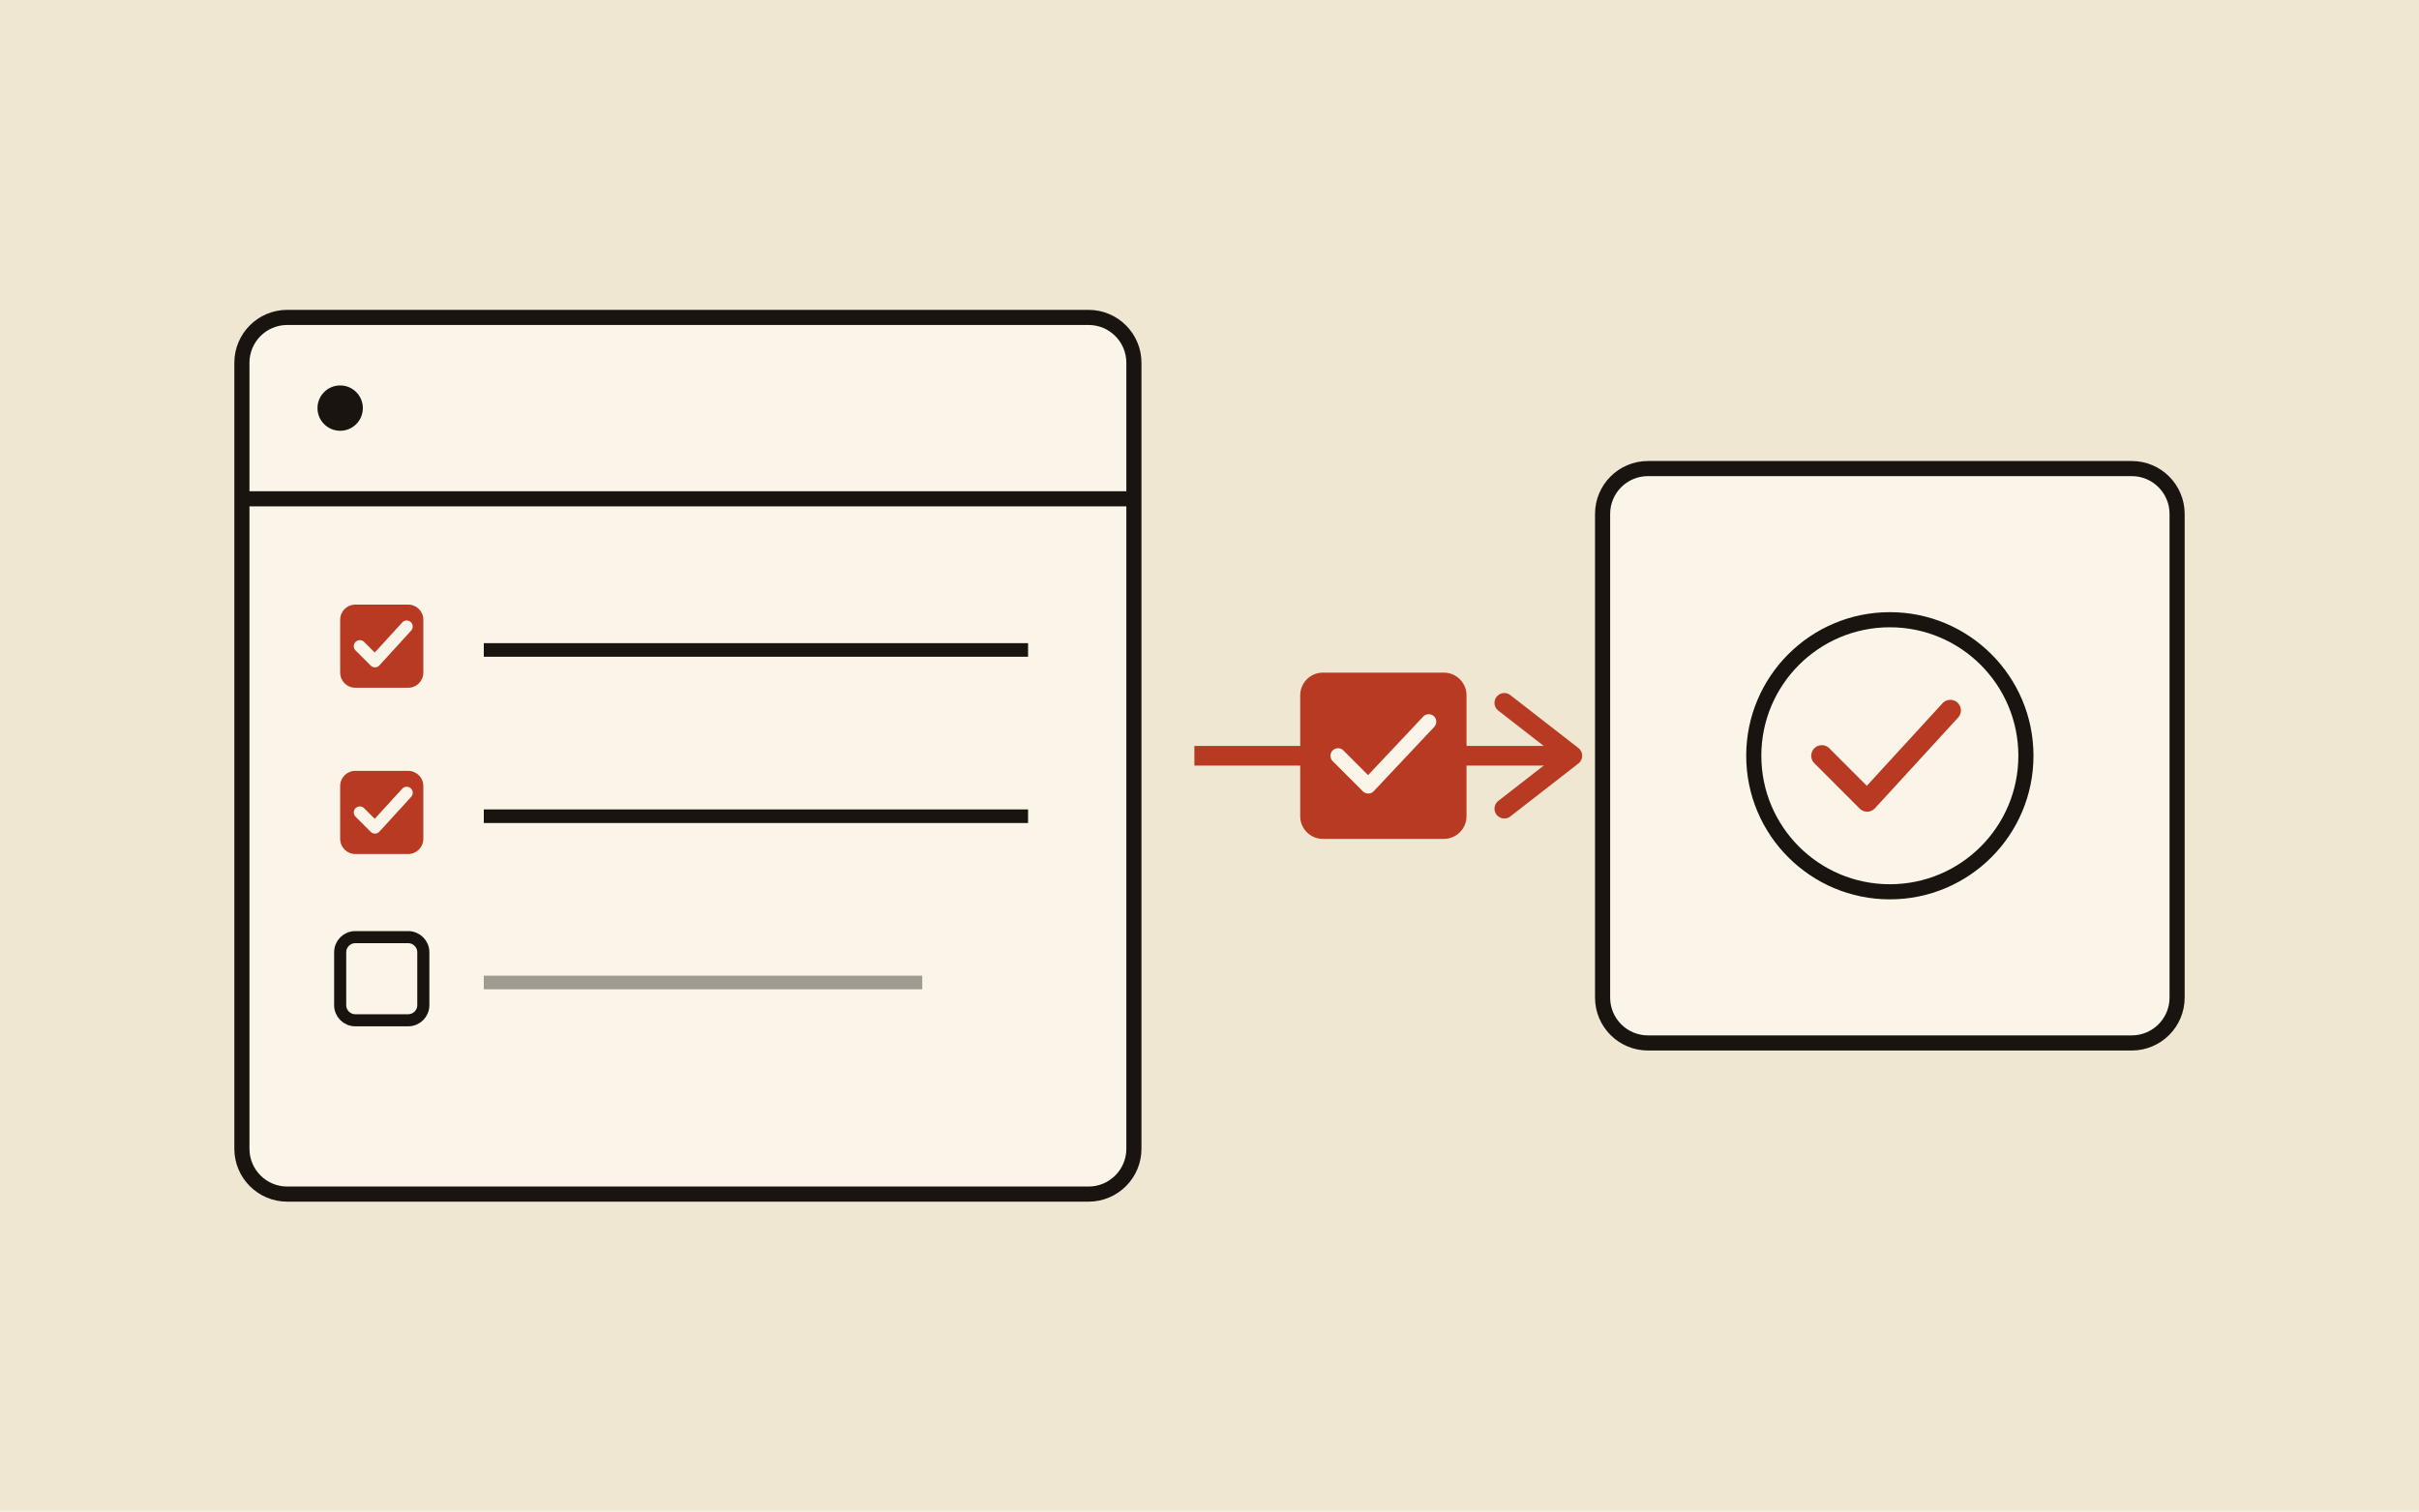
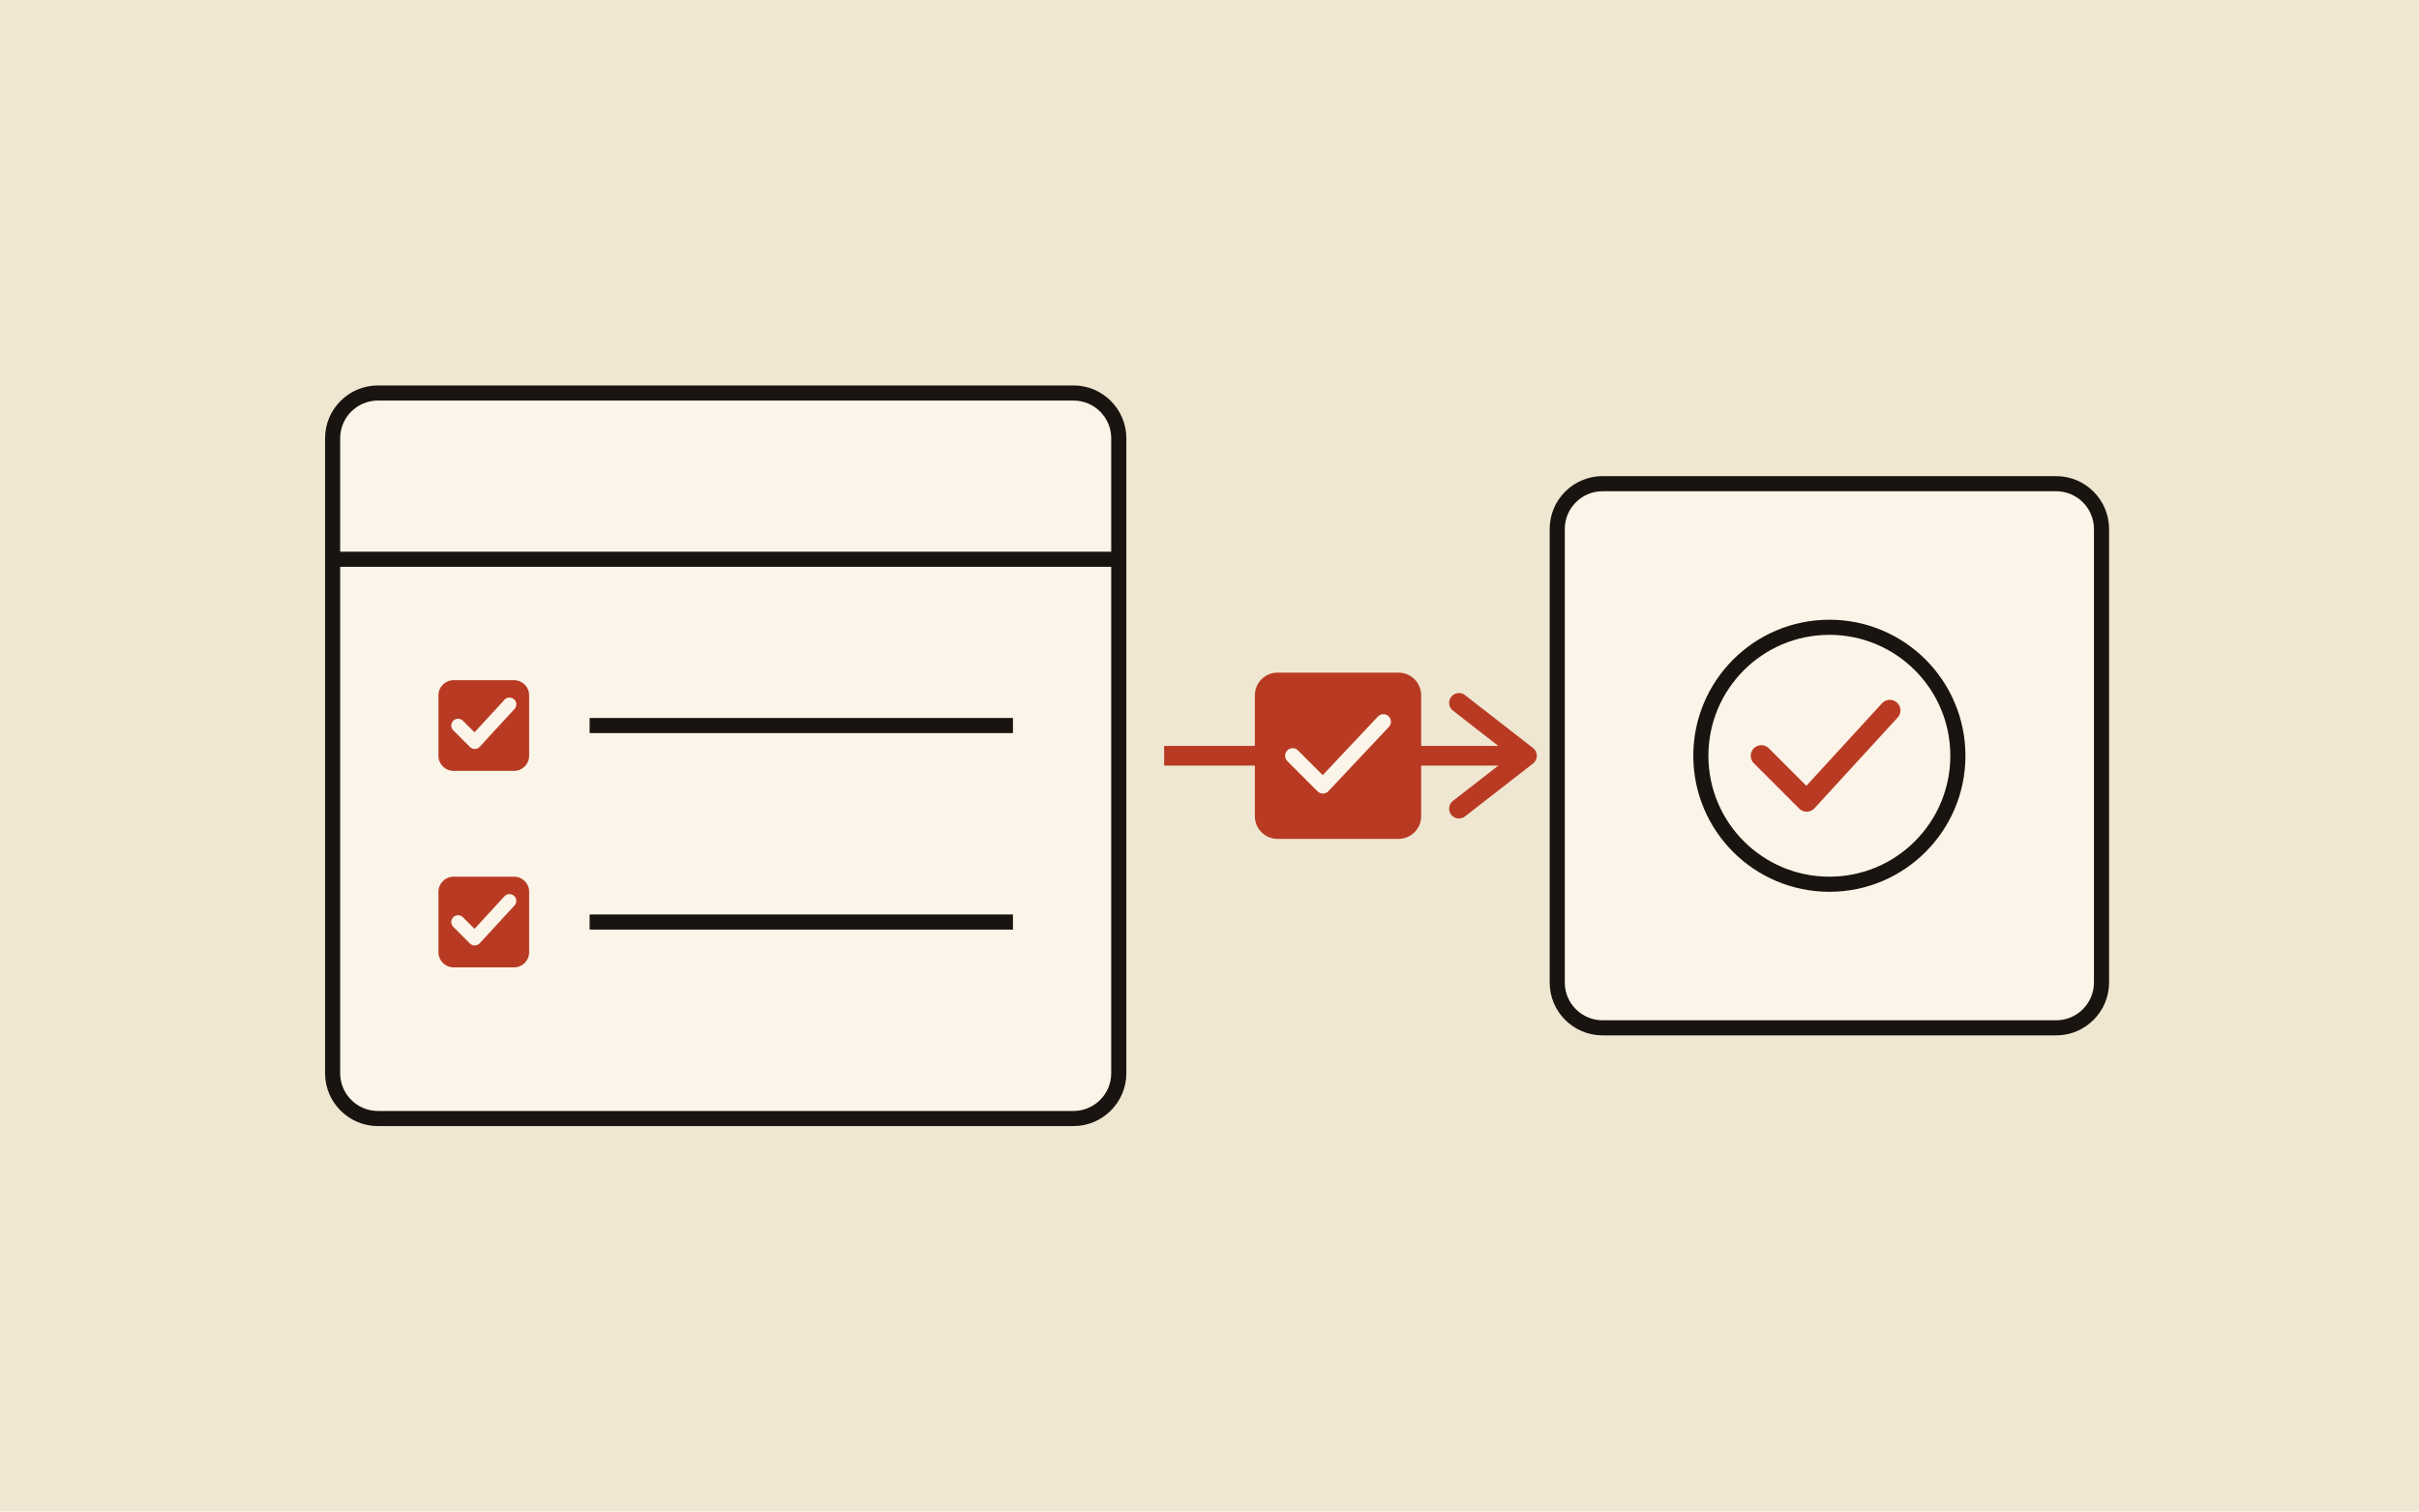
<svg xmlns="http://www.w3.org/2000/svg" viewBox="0 0 320 200" role="img" aria-label="Illustration: selected configuration changes transferring from one instance to another, validated">
  <rect width="320" height="200" fill="#EFE7D2" />
-   <rect x="32" y="42" width="118" height="116" rx="6" fill="#FAF5E8" stroke="#1A1410" stroke-width="2" />
-   <line x1="32" y1="66" x2="150" y2="66" stroke="#1A1410" stroke-width="2" />
-   <circle cx="45" cy="54" r="3" fill="#1A1410" />
+   <rect x="44" y="52" width="104" height="96" rx="6" fill="#FAF5E8" stroke="#1A1410" stroke-width="2" />
+   <line x1="44" y1="74" x2="148" y2="74" stroke="#1A1410" stroke-width="2" />
  <g>
-     <rect x="45" y="80" width="11" height="11" rx="2" fill="#B93A23" />
-     <path d="M47.6 85.5 l2 2 l4.2 -4.6" fill="none" stroke="#FAF5E8" stroke-width="1.6" stroke-linecap="round" stroke-linejoin="round" />
-     <line x1="64" y1="86" x2="136" y2="86" stroke="#1A1410" stroke-width="1.8" />
-     <rect x="45" y="102" width="11" height="11" rx="2" fill="#B93A23" />
-     <path d="M47.6 107.5 l2 2 l4.2 -4.6" fill="none" stroke="#FAF5E8" stroke-width="1.6" stroke-linecap="round" stroke-linejoin="round" />
-     <line x1="64" y1="108" x2="136" y2="108" stroke="#1A1410" stroke-width="1.8" />
-     <rect x="45" y="124" width="11" height="11" rx="2" fill="none" stroke="#1A1410" stroke-width="1.6" />
-     <line x1="64" y1="130" x2="122" y2="130" stroke="#1A141066" stroke-width="1.8" />
+     <rect x="58" y="90" width="12" height="12" rx="2" fill="#B93A23" />
+     <path d="M60.6 96 l2.2 2.2 l4.6 -5" fill="none" stroke="#FAF5E8" stroke-width="1.8" stroke-linecap="round" stroke-linejoin="round" />
+     <line x1="78" y1="96" x2="134" y2="96" stroke="#1A1410" stroke-width="2" />
+     <rect x="58" y="116" width="12" height="12" rx="2" fill="#B93A23" />
+     <path d="M60.6 122 l2.2 2.2 l4.6 -5" fill="none" stroke="#FAF5E8" stroke-width="1.8" stroke-linecap="round" stroke-linejoin="round" />
+     <line x1="78" y1="122" x2="134" y2="122" stroke="#1A1410" stroke-width="2" />
  </g>
-   <path d="M158 100 H206" fill="none" stroke="#B93A23" stroke-width="2.6" />
-   <path d="M199 93 l9 7 l-9 7" fill="none" stroke="#B93A23" stroke-width="2.6" stroke-linecap="round" stroke-linejoin="round" />
-   <rect x="172" y="89" width="22" height="22" rx="3" fill="#B93A23" />
-   <path d="M177 100 l4 4 l8 -8.5" fill="none" stroke="#FAF5E8" stroke-width="2" stroke-linecap="round" stroke-linejoin="round" />
-   <rect x="212" y="62" width="76" height="76" rx="6" fill="#FAF5E8" stroke="#1A1410" stroke-width="2" />
-   <circle cx="250" cy="100" r="18" fill="none" stroke="#1A1410" stroke-width="2" />
-   <path d="M241 100 l6 6 l11 -12" fill="none" stroke="#B93A23" stroke-width="2.8" stroke-linecap="round" stroke-linejoin="round" />
+   <path d="M154 100 H200" fill="none" stroke="#B93A23" stroke-width="2.6" />
+   <path d="M193 93 l9 7 l-9 7" fill="none" stroke="#B93A23" stroke-width="2.6" stroke-linecap="round" stroke-linejoin="round" />
+   <rect x="166" y="89" width="22" height="22" rx="3" fill="#B93A23" />
+   <path d="M171 100 l4 4 l8 -8.5" fill="none" stroke="#FAF5E8" stroke-width="2" stroke-linecap="round" stroke-linejoin="round" />
+   <rect x="206" y="64" width="72" height="72" rx="6" fill="#FAF5E8" stroke="#1A1410" stroke-width="2" />
+   <circle cx="242" cy="100" r="17" fill="none" stroke="#1A1410" stroke-width="2" />
+   <path d="M233 100 l6 6 l11 -12" fill="none" stroke="#B93A23" stroke-width="2.8" stroke-linecap="round" stroke-linejoin="round" />
</svg>
